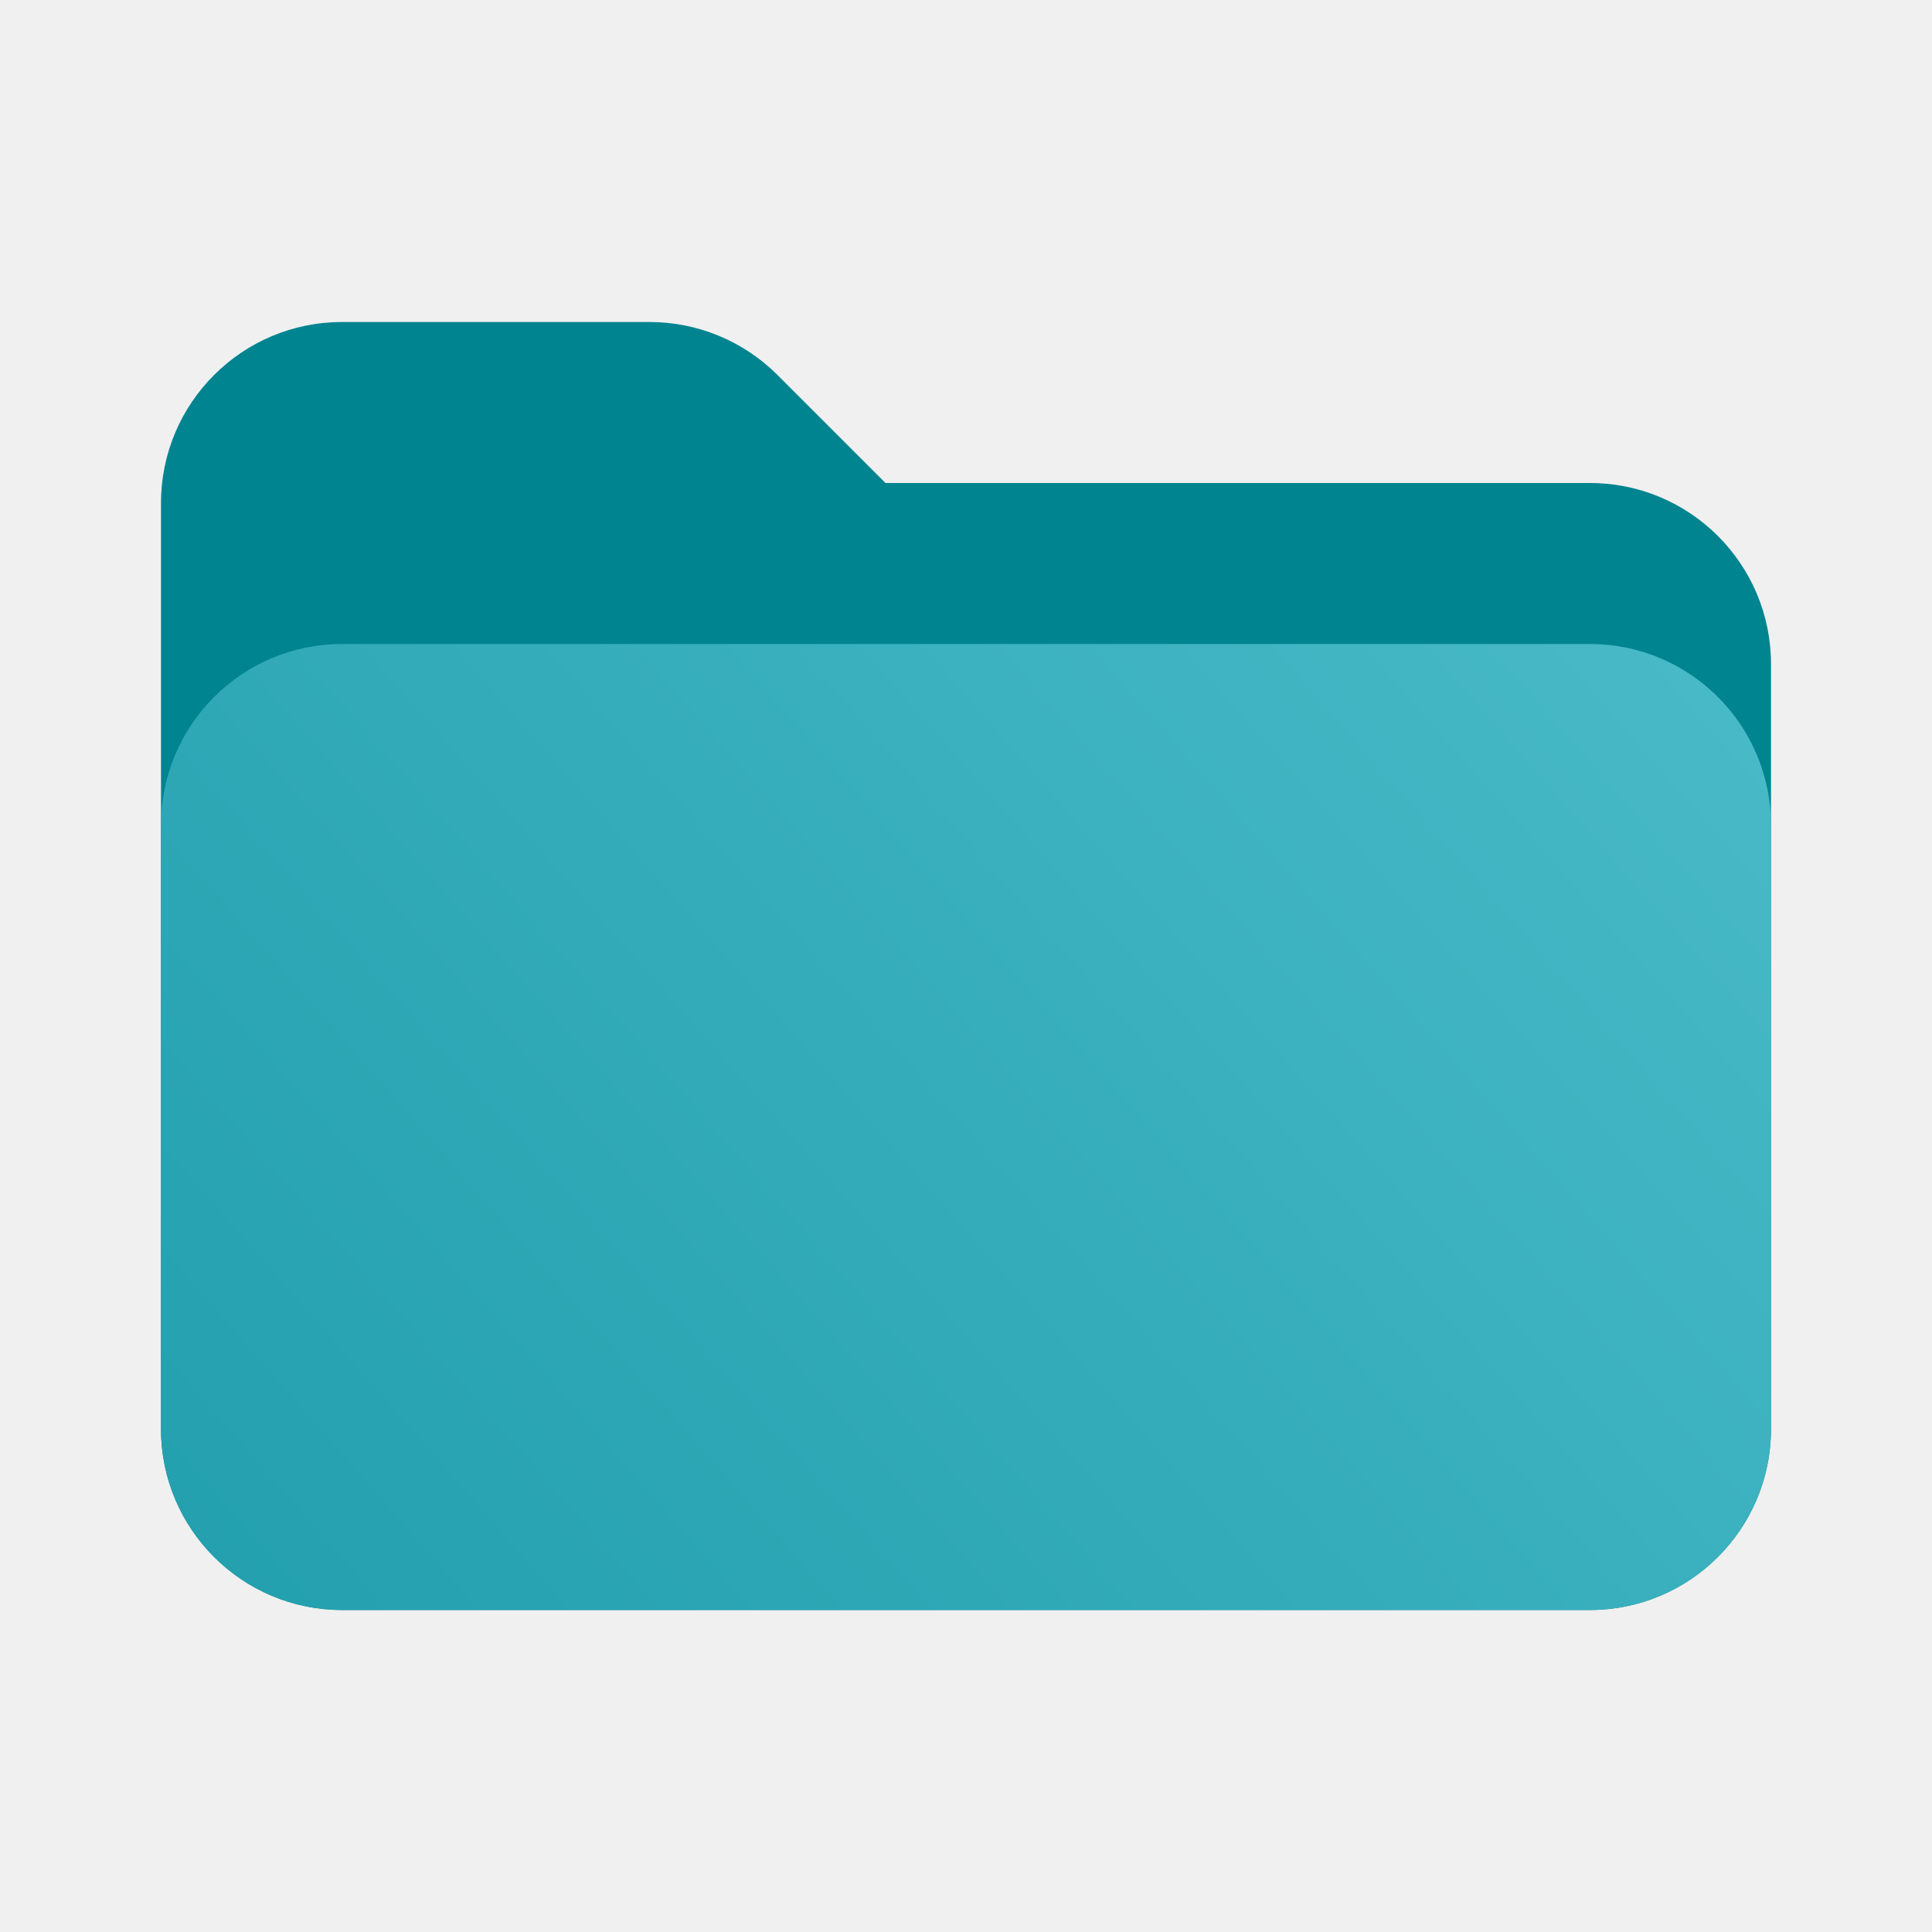
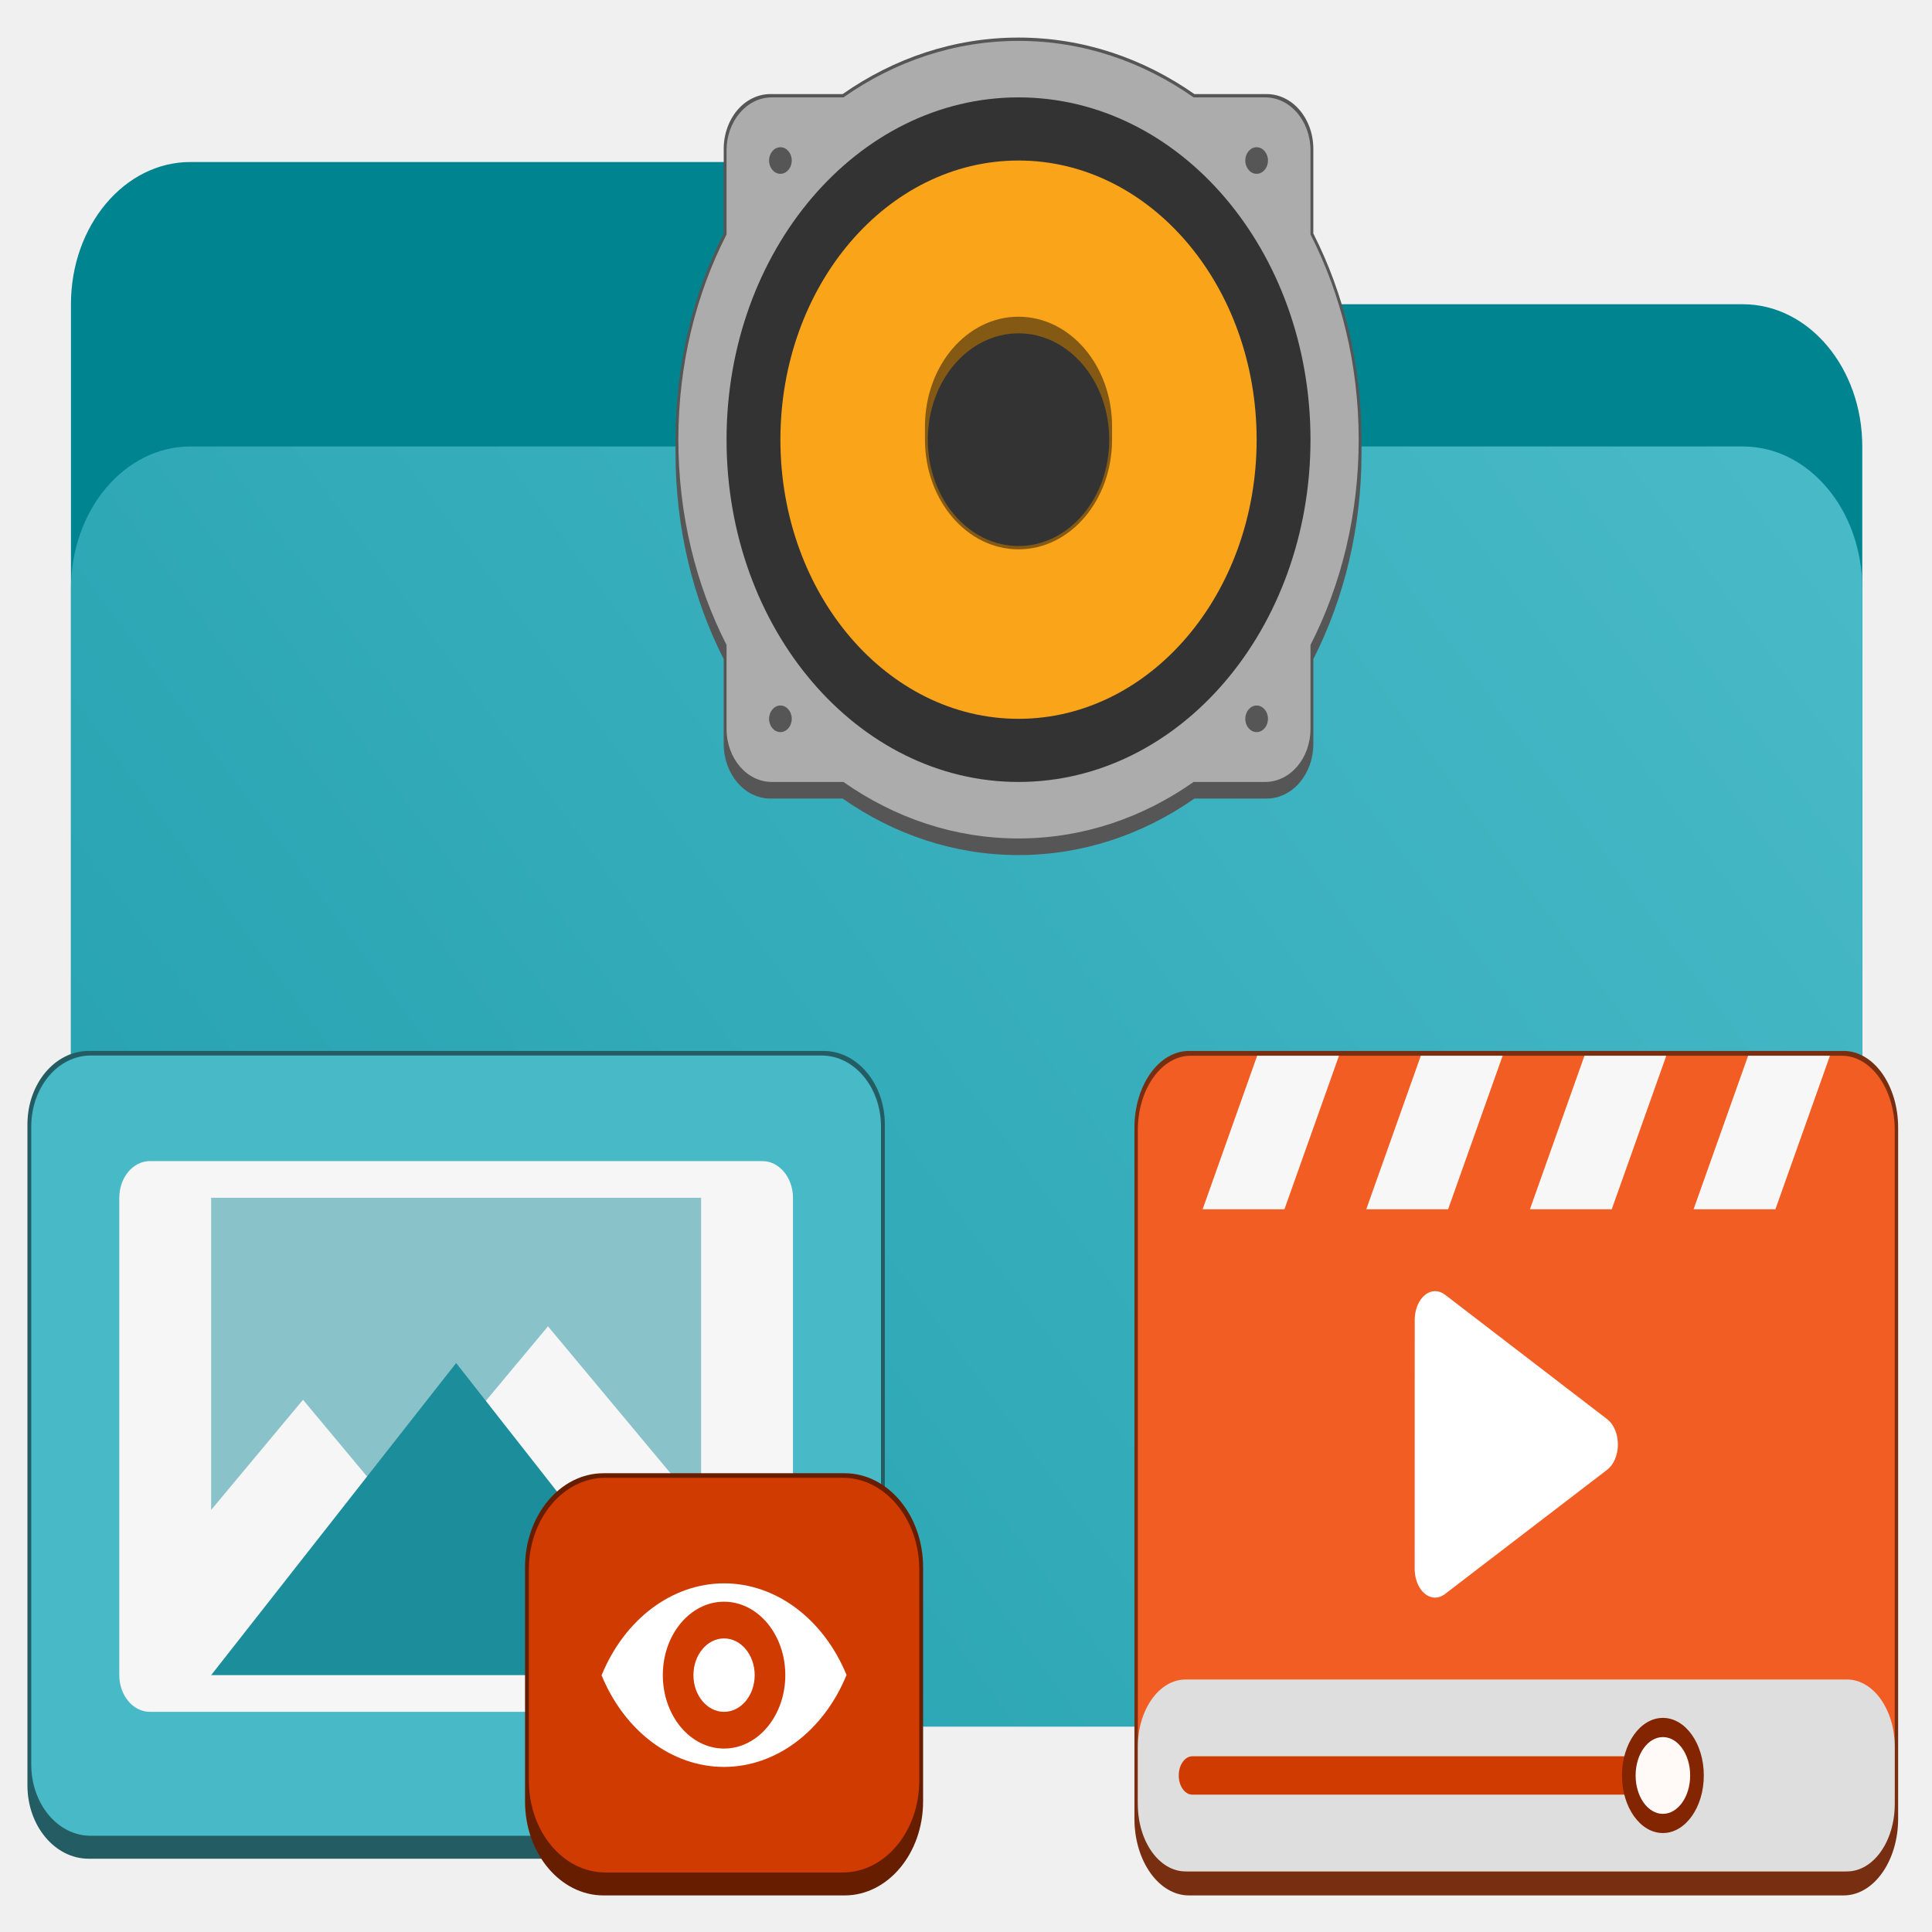
- <svg xmlns="http://www.w3.org/2000/svg" width="24" height="24" viewBox="0 0 24 24" fill="none">
-   <g id="Size=24">
-     <path id="Rectangle 491" d="M2 6.25C2 5.007 3.007 4 4.25 4H8.068C8.665 4 9.237 4.237 9.659 4.659L11 6H19.75C20.993 6 22 7.007 22 8.25V17.75C22 18.993 20.993 20 19.75 20H4.25C3.007 20 2 18.993 2 17.75V6.25Z" fill="#008490" />
-     <rect id="Rectangle 418" x="2" y="8" width="20" height="12" rx="2.25" fill="url(#paint0_linear_2004_699)" />
-   </g>
-   <defs>
-     <linearGradient id="paint0_linear_2004_699" x1="22" y1="8" x2="4.736" y2="23.124" gradientUnits="userSpaceOnUse">
-       <stop stop-color="#49BAC8" />
-       <stop offset="1" stop-color="#229FAD" />
+ <svg xmlns="http://www.w3.org/2000/svg" width="24" height="24" viewBox="0 0 24 24" fill="none" version="1.1" id="svg2">
+   <defs id="defs2">
+     <linearGradient id="paint0_linear_2004_704" x1="248" y1="72" x2="40.837" y2="253.483" gradientUnits="userSpaceOnUse">
+       <stop stop-color="#49BAC8" id="stop1" />
+       <stop offset="1" stop-color="#229FAD" id="stop2" />
+     </linearGradient>
+     <linearGradient id="paint0_linear_2004_704-6" x1="248" y1="72" x2="40.837" y2="253.483" gradientUnits="userSpaceOnUse">
+       <stop stop-color="#49BAC8" id="stop1-0" />
+       <stop offset="1" stop-color="#229FAD" id="stop2-6" />
    </linearGradient>
  </defs>
+   <g id="g11" transform="matrix(0.09271927,0,0,0.1104255,0.1396004,-2.404392)">
+     <path id="Rectangle 491" d="M 8,56 C 8,47.163 15.163,40 24,40 h 71.797 c 3.381,0 6.676,1.071 9.411,3.06 L 123,56 h 109 c 8.837,0 16,7.163 16,16 v 128 c 0,8.837 -7.163,16 -16,16 H 24 C 15.163,216 8,208.837 8,200 Z" fill="#008490" />
+     <rect id="Rectangle 418" x="8" y="72" width="240" height="144" rx="16" fill="url(#paint0_linear_2004_704)" style="fill:url(#paint0_linear_2004_704-6)" />
+     <path d="m 592,35 c -22.712,0 -43.92,6.2 -62.041,17 H 504.5 C 495.359,52 488,59.359 488,68.5 V 93.959 C 477.201,112.08 471,133.288 471,156 v 4 c 0,22.712 6.2,43.92 17,62.041 V 247.5 c 0,9.141 7.359,16.5 16.5,16.5 h 25.459 c 18.121,10.799 39.329,17 62.041,17 22.712,0 43.92,-6.2 62.041,-17 H 679.5 c 9.141,0 16.5,-7.359 16.5,-16.5 V 222.041 C 706.799,203.92 713,182.712 713,160 v -4 c 0,-22.712 -6.2,-43.92 -17,-62.041 V 68.5 C 696,59.359 688.641,52 679.5,52 H 654.041 C 635.92,41.201 614.712,35 592,35 Z" fill="#565656" id="path1" transform="matrix(0.3797835,0,0,0.3738413,-89.87801,12.91556)" />
+     <path d="m 592,36 c -22.623,0 -43.742,6.203 -61.766,17 H 505 c -8.864,0 -16,7.136 -16,16 v 25.234 c -10.797,18.023 -17,39.142 -17,61.766 0,22.624 6.203,43.742 17,61.766 V 243 c 0,8.864 7.136,16 16,16 h 25.234 c 18.023,10.797 39.142,17 61.766,17 22.624,0 43.742,-6.203 61.766,-17 H 679 c 8.864,0 16,-7.136 16,-16 v -25.234 c 10.797,-18.023 17,-39.142 17,-61.766 0,-22.624 -6.203,-43.742 -17,-61.766 V 69 c 0,-8.864 -7.136,-16 -16,-16 H 653.766 C 635.743,42.203 614.624,36 592,36 Z" fill="#acacac" id="path2-0" transform="matrix(0.3797835,0,0,0.3738413,-89.87801,12.91556)" />
+     <rect x="489" y="53" width="206" height="206" ry="103" fill="#333333" id="rect2-9" transform="matrix(0.3797835,0,0,0.3738413,-89.87801,12.91556)" />
+     <circle cx="592" cy="156" r="84" fill="#faa41a" id="circle2" transform="matrix(0.3797835,0,0,0.3738413,-89.87801,12.91556)" />
+     <rect x="559" y="119" width="66" height="70" ry="33" fill="#845914" id="rect3-3" transform="matrix(0.3797835,0,0,0.3738413,-89.87801,12.91556)" />
+     <circle cx="592" cy="156" r="32" fill="#333333" id="circle3" transform="matrix(0.3797835,0,0,0.3738413,-89.87801,12.91556)" />
+     <g transform="matrix(0.7595669,0,0,0.7476825,-132.4137,-78.30171)" fill="#565656" id="g7">
+       <circle cx="394" cy="158" r="2" id="circle4" />
+       <circle cx="310" cy="158" r="2" id="circle5" />
+       <circle cx="310" cy="242" r="2" id="circle6" />
+       <circle cx="394" cy="242" r="2" id="circle7" />
+     </g>
+     <g transform="matrix(0.3797835,0,0,0.3738413,-89.87801,12.91556)" id="g8" />
+     <g id="Size=256" />
+     <g transform="matrix(0.5128205,0,0,0.5163128,-243.9844,96.62973)" id="g5">
+       <rect x="480" y="84" width="224" height="176" ry="16" fill="#245c63" id="rect1-3" />
+       <rect x="481" y="85" width="222" height="170" ry="15.5" fill="#48b9c7" id="rect2-6" />
+       <rect x="504" y="108" width="176" height="120" ry="8" fill="#f6f6f6" id="rect3" />
+       <path d="m 528,116 v 68 l 24,-24 24,24 40,-40 40,40 v -68 z" fill="#1c8d9b" opacity="0.5" id="path3-7" />
+       <path d="m 592,152 64,68 H 528 Z" fill="#1c8d9b" id="path4-5" />
+       <rect x="610" y="176.01" width="104" height="91.987" ry="20.5" fill="#671d00" id="rect4" />
+       <rect x="611" y="177" width="102" height="86" ry="20" fill="#cf3b00" id="rect5" />
+       <path d="M 662,200 A 35.756,36 0 0 0 630,220.039 35.756,36 0 0 0 662,240 35.756,36 0 0 0 694,219.961 35.756,36 0 0 0 662,200 Z m 0,4 a 16,16 0 0 1 16,16 16,16 0 0 1 -16,16 16,16 0 0 1 -16,-16 16,16 0 0 1 16,-16 z m 0,8 a 8,8 0 0 0 -8,8 8,8 0 0 0 8,8 8,8 0 0 0 8,-8 8,8 0 0 0 -8,-8 z" fill="#ffffff" id="path5-3" />
+     </g>
+     <g transform="matrix(0.4567939,0,0,0.5397727,-68.77884,94.65909)" id="g10">
+       <rect x="480" y="84" width="224" height="176" ry="16" fill="#782e11" id="rect1" />
+       <rect x="481" y="85" width="222" height="170" ry="15.5" fill="#f15d22" id="rect2" />
+       <path d="M 496.5,85 C 487.913,85 481,91.913 481,100.5 V 117 H 703 V 100.5 C 703,91.913 696.087,85 687.5,85 Z" id="path2" />
+       <g fill="#f7f7f7" id="g6">
+         <path d="m 516,85 -16,32 h 24 l 16,-32 z" id="path3" />
+         <path d="m 564,85 -16,32 h 24 l 16,-32 z" id="path4" />
+         <path d="m 612,85 -16,32 h 24 l 16,-32 z" id="path5" />
+         <path d="m 660,85 -16,32 h 24 l 16,-32 z" id="path6" />
+       </g>
+       <path d="m 568.2,134.06 a 5.998,5.998 0 0 0 -5.976,5.648 h -0.012 v 0.153 c -0.004,0.066 -0.004,0.133 -0.012,0.199 -0.001,0.14 0.002,0.281 0.012,0.422 l -0.012,51.457 a 6,6 0 0 0 6,6 6,6 0 0 0 2.53,-0.574 l 0.013,0.012 0.152,-0.083 0.024,-0.012 a 6,6 0 0 0 0.528,-0.293 l 47.074,-25.629 c 0.02,-0.008 0.042,-0.02 0.06,-0.024 v -0.012 a 6,6 0 0 0 3.222,-5.308 6,6 0 0 0 -3.023,-5.203 l -0.106,-0.06 c -0.008,-0.004 -0.02,-0.004 -0.024,-0.012 l -47.543,-25.934 h -0.012 a 6.058,6.058 0 0 0 -2.895,-0.748 z" fill="#ffffff" id="path7" />
+       <rect x="481" y="215" width="222" height="40" ry="14" fill="#dedede" id="rect7" />
+       <rect x="493" y="231" width="140" height="8" ry="4" fill="#cf3b00" id="rect8" />
+       <g transform="matrix(2,0,0,2,-129,-281)" id="g9">
+         <circle cx="382" cy="258" r="6" fill="#822500" id="circle8" />
+         <circle cx="382" cy="258" r="4" fill="#fffaf8" id="circle9" />
+       </g>
+     </g>
+   </g>
</svg>
